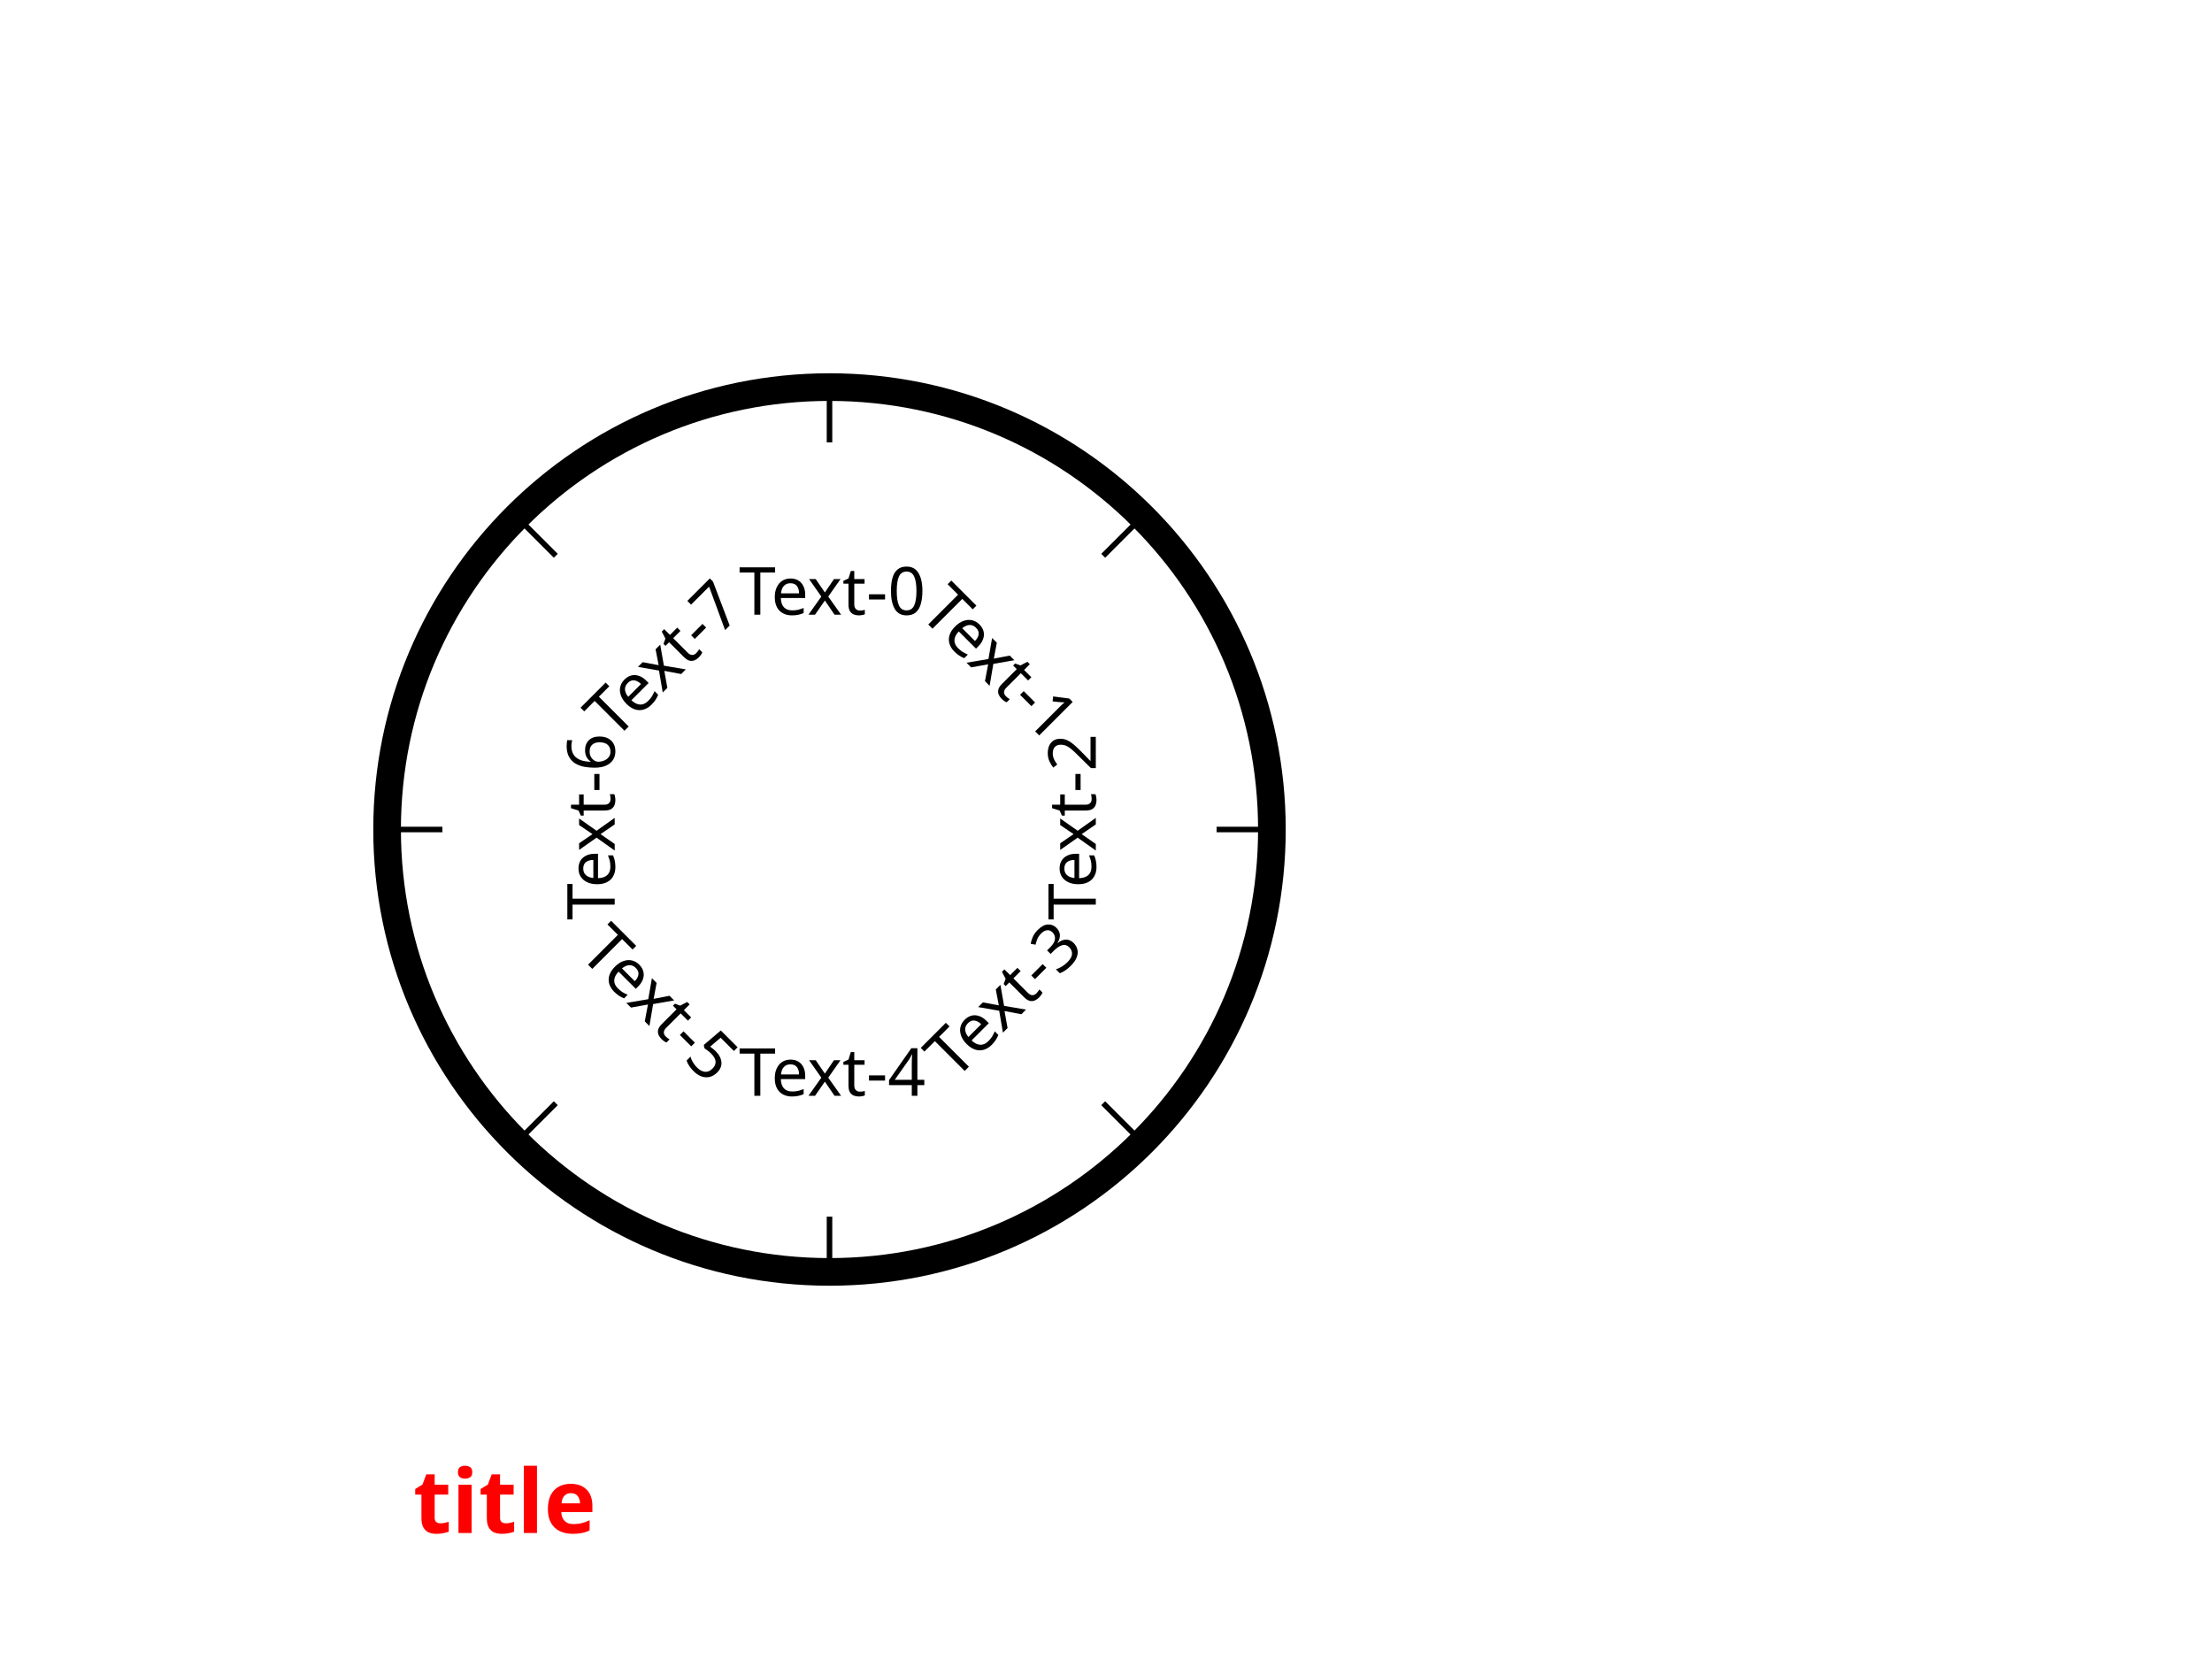
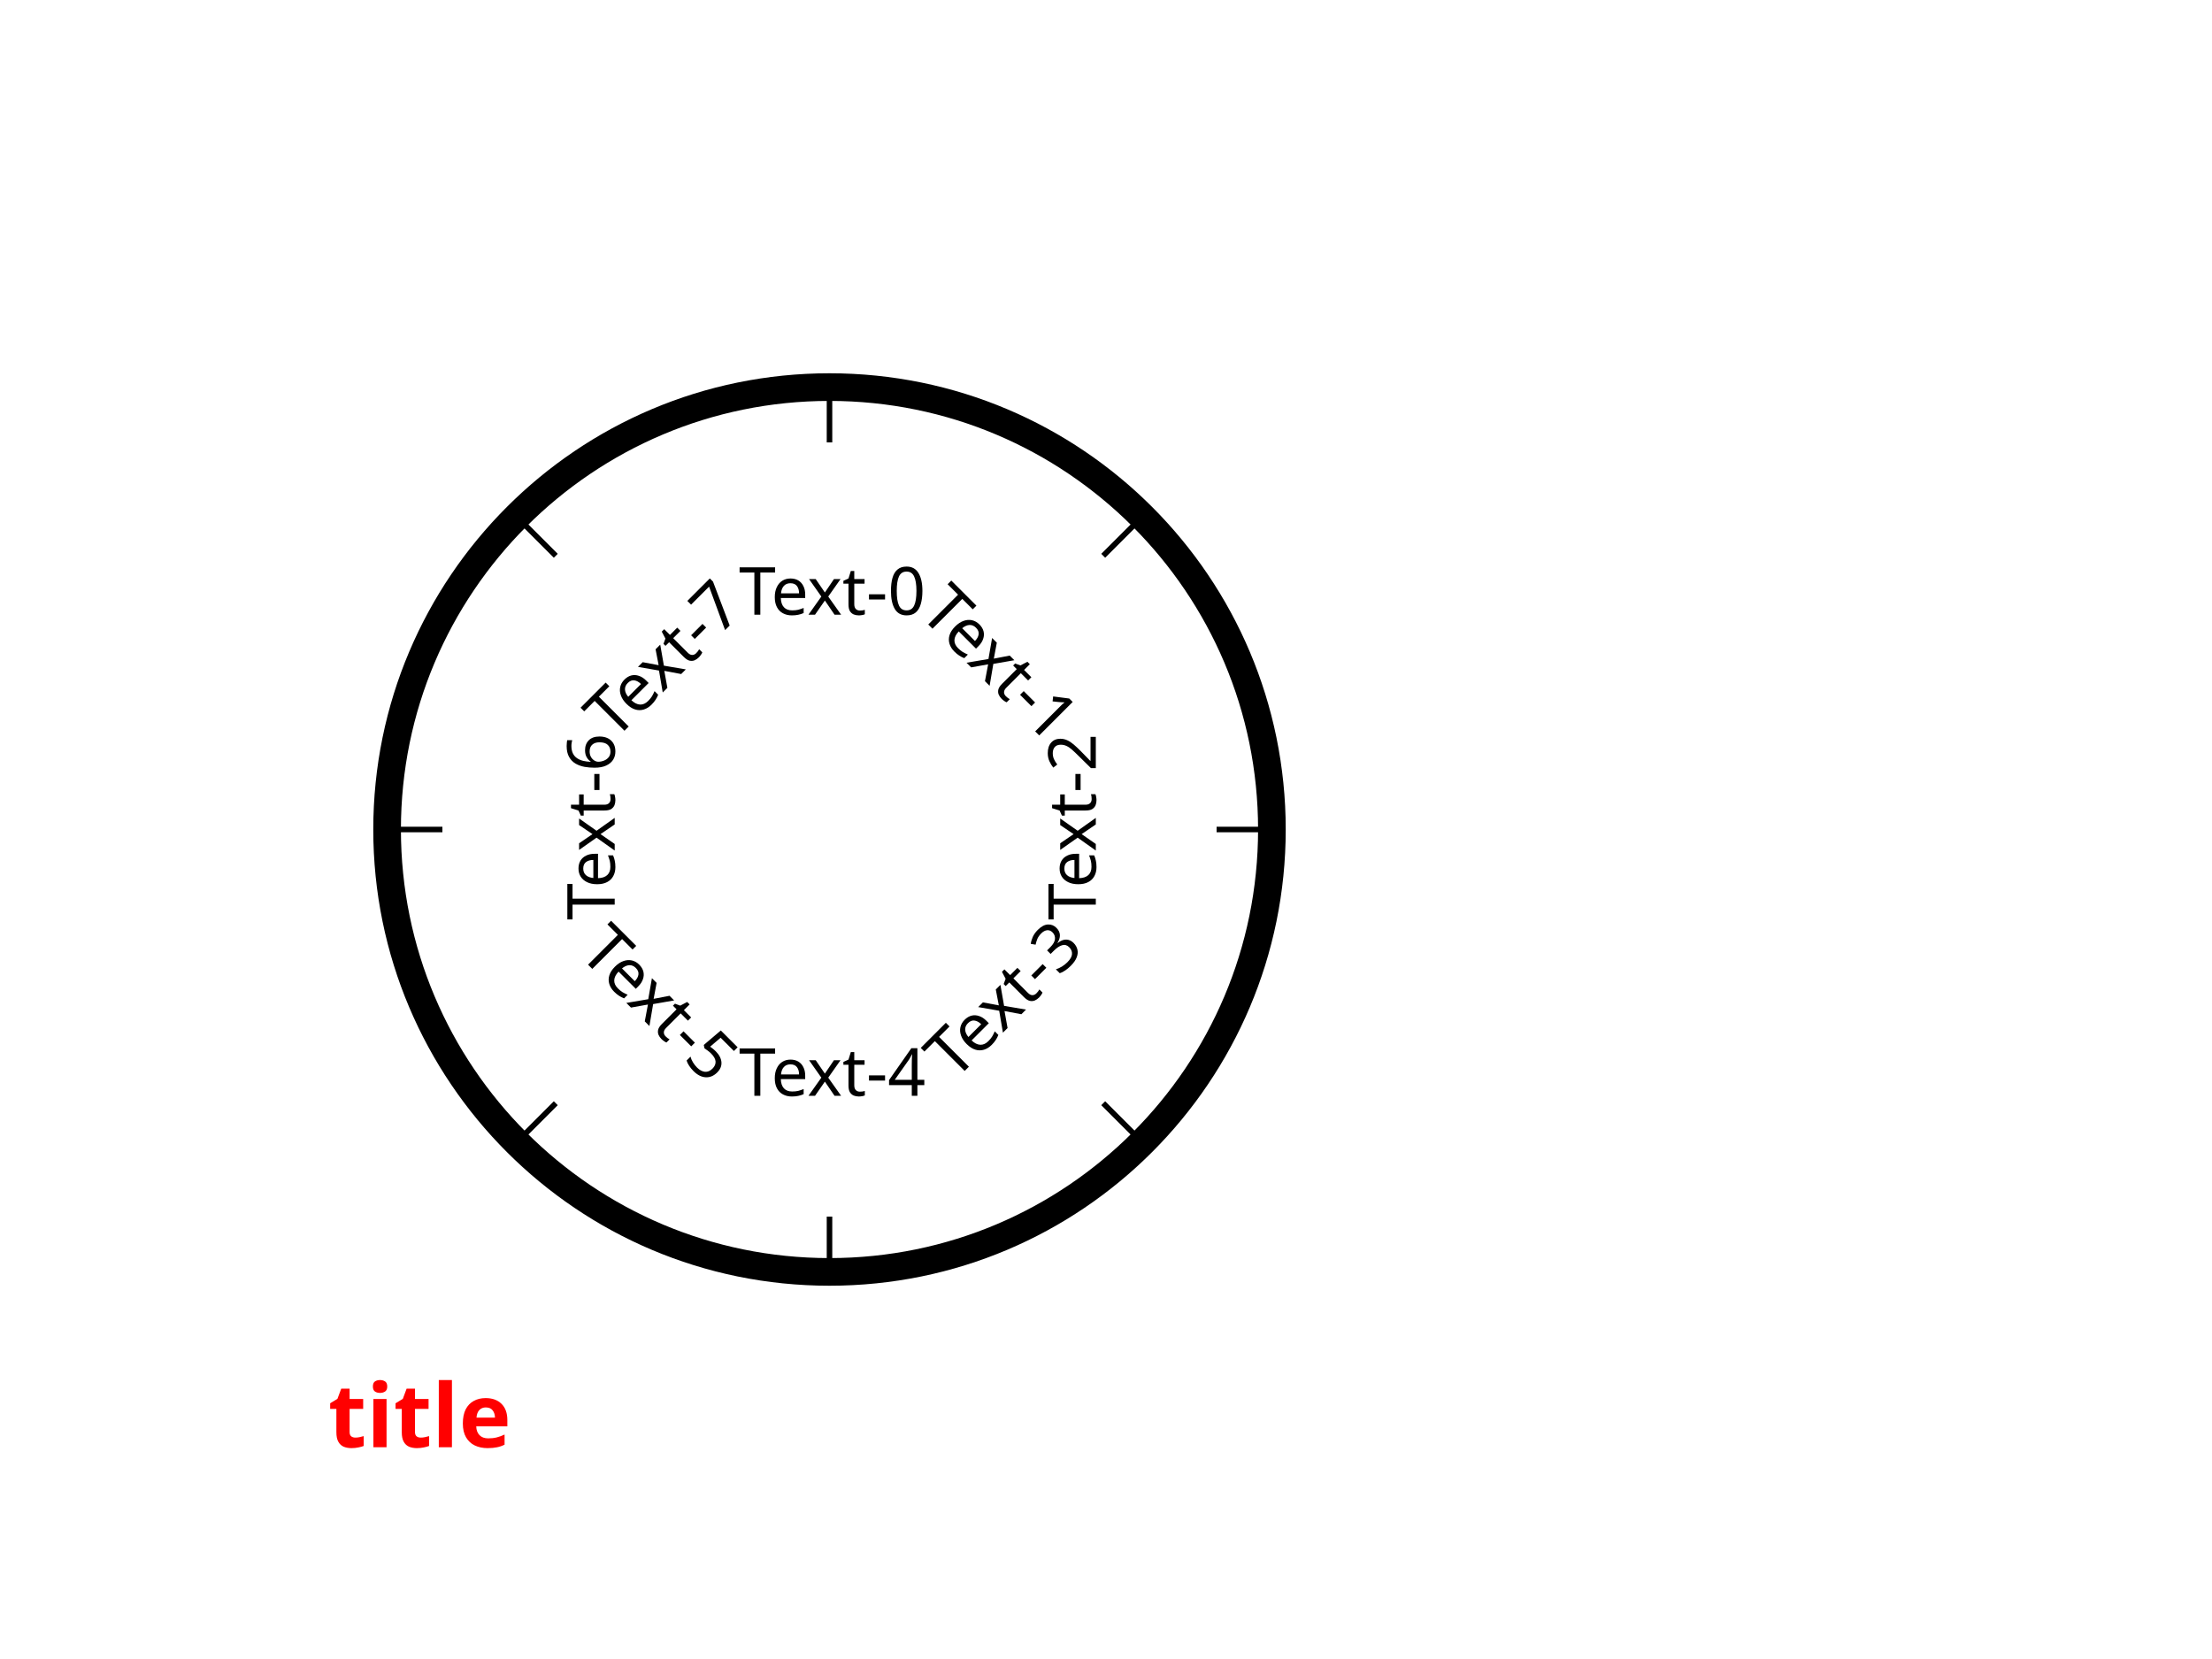
<svg xmlns="http://www.w3.org/2000/svg" width="400" height="300" style="background: transparent;" color-interpolation-filters="sRGB">
  <defs />
  <g id="g-svg-camera">
    <g id="g-root" fill="none">
      <g id="g-svg-72" fill="none" width="400" height="300">
        <g id="g-svg-73" fill="none">
          <g id="g-svg-1" fill="none" class="axis-grid-group">
            <g id="g-svg-2" fill="none" class="axis-grid">
              <g id="g-svg-3" fill="none" class="grid-line-group">
                <g>
                  <path id="g-svg-5" fill="none" class="grid-line" stroke="rgba(217,217,217,1)" stroke-width="1" stroke-dasharray="4,4" d="M 150,70 L 150,70" />
                </g>
                <g>
                  <path id="g-svg-6" fill="none" class="grid-line" stroke="rgba(217,217,217,1)" stroke-width="1" stroke-dasharray="4,4" d="M 206.569,93.431 L 206.569,93.431" />
                </g>
                <g>
                  <path id="g-svg-7" fill="none" class="grid-line" stroke="rgba(217,217,217,1)" stroke-width="1" stroke-dasharray="4,4" d="M 230,150 L 230,150" />
                </g>
                <g>
                  <path id="g-svg-8" fill="none" class="grid-line" stroke="rgba(217,217,217,1)" stroke-width="1" stroke-dasharray="4,4" d="M 206.569,206.569 L 206.569,206.569" />
                </g>
                <g>
                  <path id="g-svg-9" fill="none" class="grid-line" stroke="rgba(217,217,217,1)" stroke-width="1" stroke-dasharray="4,4" d="M 150,230 L 150,230" />
                </g>
                <g>
                  <path id="g-svg-10" fill="none" class="grid-line" stroke="rgba(217,217,217,1)" stroke-width="1" stroke-dasharray="4,4" d="M 93.431,206.569 L 93.431,206.569" />
                </g>
                <g>
                  <path id="g-svg-11" fill="none" class="grid-line" stroke="rgba(217,217,217,1)" stroke-width="1" stroke-dasharray="4,4" d="M 70,150 L 70,150" />
                </g>
                <g>
                  <path id="g-svg-12" fill="none" class="grid-line" stroke="rgba(217,217,217,1)" stroke-width="1" stroke-dasharray="4,4" d="M 93.431,93.431 L 93.431,93.431" />
                </g>
              </g>
              <g id="g-svg-4" fill="none" class="grid-region-group" />
            </g>
          </g>
          <g id="g-svg-13" fill="none" class="axis-main-group">
            <g id="g-svg-14" fill="none" class="axis-line-group">
              <g>
                <path id="g-svg-15" fill="none" class="axis-line" d="M 150,70 A 80 80 0 1 0 150 230 A 80 80 0 1 0 150 70" stroke-width="5" stroke="rgba(0,0,0,1)" />
              </g>
            </g>
            <g id="g-svg-17" fill="none" class="axis-tick-group">
              <g id="g-svg-18" fill="none" transform="matrix(1,0,0,1,150,70)" class="axis-tick">
                <g>
                  <line id="g-svg-26" fill="none" x1="0" y1="0" x2="-6.123233995736766e-16" y2="10" class="axis-tick-item" stroke-width="1" stroke="rgba(0,0,0,1)" />
                </g>
              </g>
              <g id="g-svg-19" fill="none" transform="matrix(1,0,0,1,206.5685,93.43146)" class="axis-tick">
                <g>
                  <line id="g-svg-27" fill="none" x1="0" y1="0" x2="-7.071" y2="7.071" class="axis-tick-item" stroke-width="1" stroke="rgba(0,0,0,1)" />
                </g>
              </g>
              <g id="g-svg-20" fill="none" transform="matrix(1,0,0,1,230,150)" class="axis-tick">
                <g>
                  <line id="g-svg-28" fill="none" x1="0" y1="0" x2="-10" y2="0" class="axis-tick-item" stroke-width="1" stroke="rgba(0,0,0,1)" />
                </g>
              </g>
              <g id="g-svg-21" fill="none" transform="matrix(1,0,0,1,206.5685,206.5685)" class="axis-tick">
                <g>
                  <line id="g-svg-29" fill="none" x1="0" y1="0" x2="-7.071" y2="-7.071" class="axis-tick-item" stroke-width="1" stroke="rgba(0,0,0,1)" />
                </g>
              </g>
              <g id="g-svg-22" fill="none" transform="matrix(1,0,0,1,150,230)" class="axis-tick">
                <g>
                  <line id="g-svg-30" fill="none" x1="0" y1="0" x2="-6.123233995736766e-16" y2="-10" class="axis-tick-item" stroke-width="1" stroke="rgba(0,0,0,1)" />
                </g>
              </g>
              <g id="g-svg-23" fill="none" transform="matrix(1,0,0,1,93.43146,206.5685)" class="axis-tick">
                <g>
                  <line id="g-svg-31" fill="none" x1="0" y1="0" x2="7.071" y2="-7.071" class="axis-tick-item" stroke-width="1" stroke="rgba(0,0,0,1)" />
                </g>
              </g>
              <g id="g-svg-24" fill="none" transform="matrix(1,0,0,1,70,150)" class="axis-tick">
                <g>
                  <line id="g-svg-32" fill="none" x1="0" y1="0" x2="10" y2="-1.2246467991473533e-15" class="axis-tick-item" stroke-width="1" stroke="rgba(0,0,0,1)" />
                </g>
              </g>
              <g id="g-svg-25" fill="none" transform="matrix(1,0,0,1,93.43146,93.43146)" class="axis-tick">
                <g>
                  <line id="g-svg-33" fill="none" x1="0" y1="0" x2="7.071" y2="7.071" class="axis-tick-item" stroke-width="1" stroke="rgba(0,0,0,1)" />
                </g>
              </g>
            </g>
            <g id="g-svg-34" fill="none" class="axis-label-group">
              <g id="g-svg-35" fill="none" transform="matrix(1,0,0,1,150,95)" class="axis-label">
                <g>
                  <text id="g-svg-43" fill="rgba(0,0,0,1)" dominant-baseline="central" paint-order="stroke" dx="0.5" font-family="sans-serif" font-size="12" font-style="normal" font-variant="normal" font-weight="normal" stroke-width="1" text-anchor="middle" class="axis-label-item" dy="11.5px">
                    Text-0
                  </text>
                </g>
              </g>
              <g id="g-svg-36" fill="none" transform="matrix(1,0,0,1,188.8909,111.1091)" class="axis-label">
                <g transform="matrix(0.707107,0.707107,-0.707107,0.707107,0,0)">
                  <text id="g-svg-44" fill="rgba(0,0,0,1)" dominant-baseline="central" paint-order="stroke" dx="0.5" font-family="sans-serif" font-size="12" font-style="normal" font-variant="normal" font-weight="normal" stroke-width="1" text-anchor="middle" class="axis-label-item" dy="11.5px">
                    Text-1
                  </text>
                </g>
              </g>
              <g id="g-svg-37" fill="none" transform="matrix(1,0,0,1,205,150)" class="axis-label">
                <g transform="matrix(-0,-1,1,-0,0,0)">
                  <text id="g-svg-45" fill="rgba(0,0,0,1)" dominant-baseline="central" paint-order="stroke" dx="0.5" font-family="sans-serif" font-size="12" font-style="normal" font-variant="normal" font-weight="normal" stroke-width="1" text-anchor="middle" class="axis-label-item" dy="-11.5px">
                    Text-2
                  </text>
                </g>
              </g>
              <g id="g-svg-38" fill="none" transform="matrix(1,0,0,1,188.8909,188.8909)" class="axis-label">
                <g transform="matrix(0.707107,-0.707107,0.707107,0.707107,0,0)">
                  <text id="g-svg-46" fill="rgba(0,0,0,1)" dominant-baseline="central" paint-order="stroke" dx="0.5" font-family="sans-serif" font-size="12" font-style="normal" font-variant="normal" font-weight="normal" stroke-width="1" text-anchor="middle" class="axis-label-item" dy="-11.5px">
                    Text-3
                  </text>
                </g>
              </g>
              <g id="g-svg-39" fill="none" transform="matrix(1,0,0,1,150,205)" class="axis-label">
                <g>
                  <text id="g-svg-47" fill="rgba(0,0,0,1)" dominant-baseline="central" paint-order="stroke" dx="0.5" font-family="sans-serif" font-size="12" font-style="normal" font-variant="normal" font-weight="normal" stroke-width="1" text-anchor="middle" class="axis-label-item" dy="-11.5px">
                    Text-4
                  </text>
                </g>
              </g>
              <g id="g-svg-40" fill="none" transform="matrix(1,0,0,1,111.1091,188.8909)" class="axis-label">
                <g transform="matrix(0.707107,0.707107,-0.707107,0.707107,0,0)">
                  <text id="g-svg-48" fill="rgba(0,0,0,1)" dominant-baseline="central" paint-order="stroke" dx="0.5" font-family="sans-serif" font-size="12" font-style="normal" font-variant="normal" font-weight="normal" stroke-width="1" text-anchor="middle" class="axis-label-item" dy="-11.5px">
                    Text-5
                  </text>
                </g>
              </g>
              <g id="g-svg-41" fill="none" transform="matrix(1,0,0,1,95,150)" class="axis-label">
                <g transform="matrix(-0,-1,1,-0,0,0)">
                  <text id="g-svg-49" fill="rgba(0,0,0,1)" dominant-baseline="central" paint-order="stroke" dx="0.5" font-family="sans-serif" font-size="12" font-style="normal" font-variant="normal" font-weight="normal" stroke-width="1" text-anchor="middle" class="axis-label-item" dy="11.5px">
                    Text-6
                  </text>
                </g>
              </g>
              <g id="g-svg-42" fill="none" transform="matrix(1,0,0,1,111.1091,111.1091)" class="axis-label">
                <g transform="matrix(0.707107,-0.707107,0.707107,0.707107,0,0)">
                  <text id="g-svg-50" fill="rgba(0,0,0,1)" dominant-baseline="central" paint-order="stroke" dx="0.5" font-family="sans-serif" font-size="12" font-style="normal" font-variant="normal" font-weight="normal" stroke-width="1" text-anchor="middle" class="axis-label-item" dy="11.5px">
                    Text-7
                  </text>
                </g>
              </g>
            </g>
          </g>
-           <g id="g-svg-51" fill="none" transform="matrix(1,0,0,1,60,271)" class="axis-title-group">
+           <g id="g-svg-51" fill="none" transform="matrix(1,0,0,1,44.62,255.5)" class="axis-title-group">
            <g transform="matrix(1,0,0,1,30.76,0)">
              <text id="g-svg-52" fill="rgba(255,0,0,1)" dominant-baseline="central" paint-order="stroke" dx="0.5" font-family="sans-serif" font-size="16" font-style="normal" font-variant="normal" font-weight="bold" stroke-width="1" text-anchor="middle" class="axis-title">
                title
              </text>
            </g>
          </g>
        </g>
      </g>
    </g>
  </g>
</svg>
